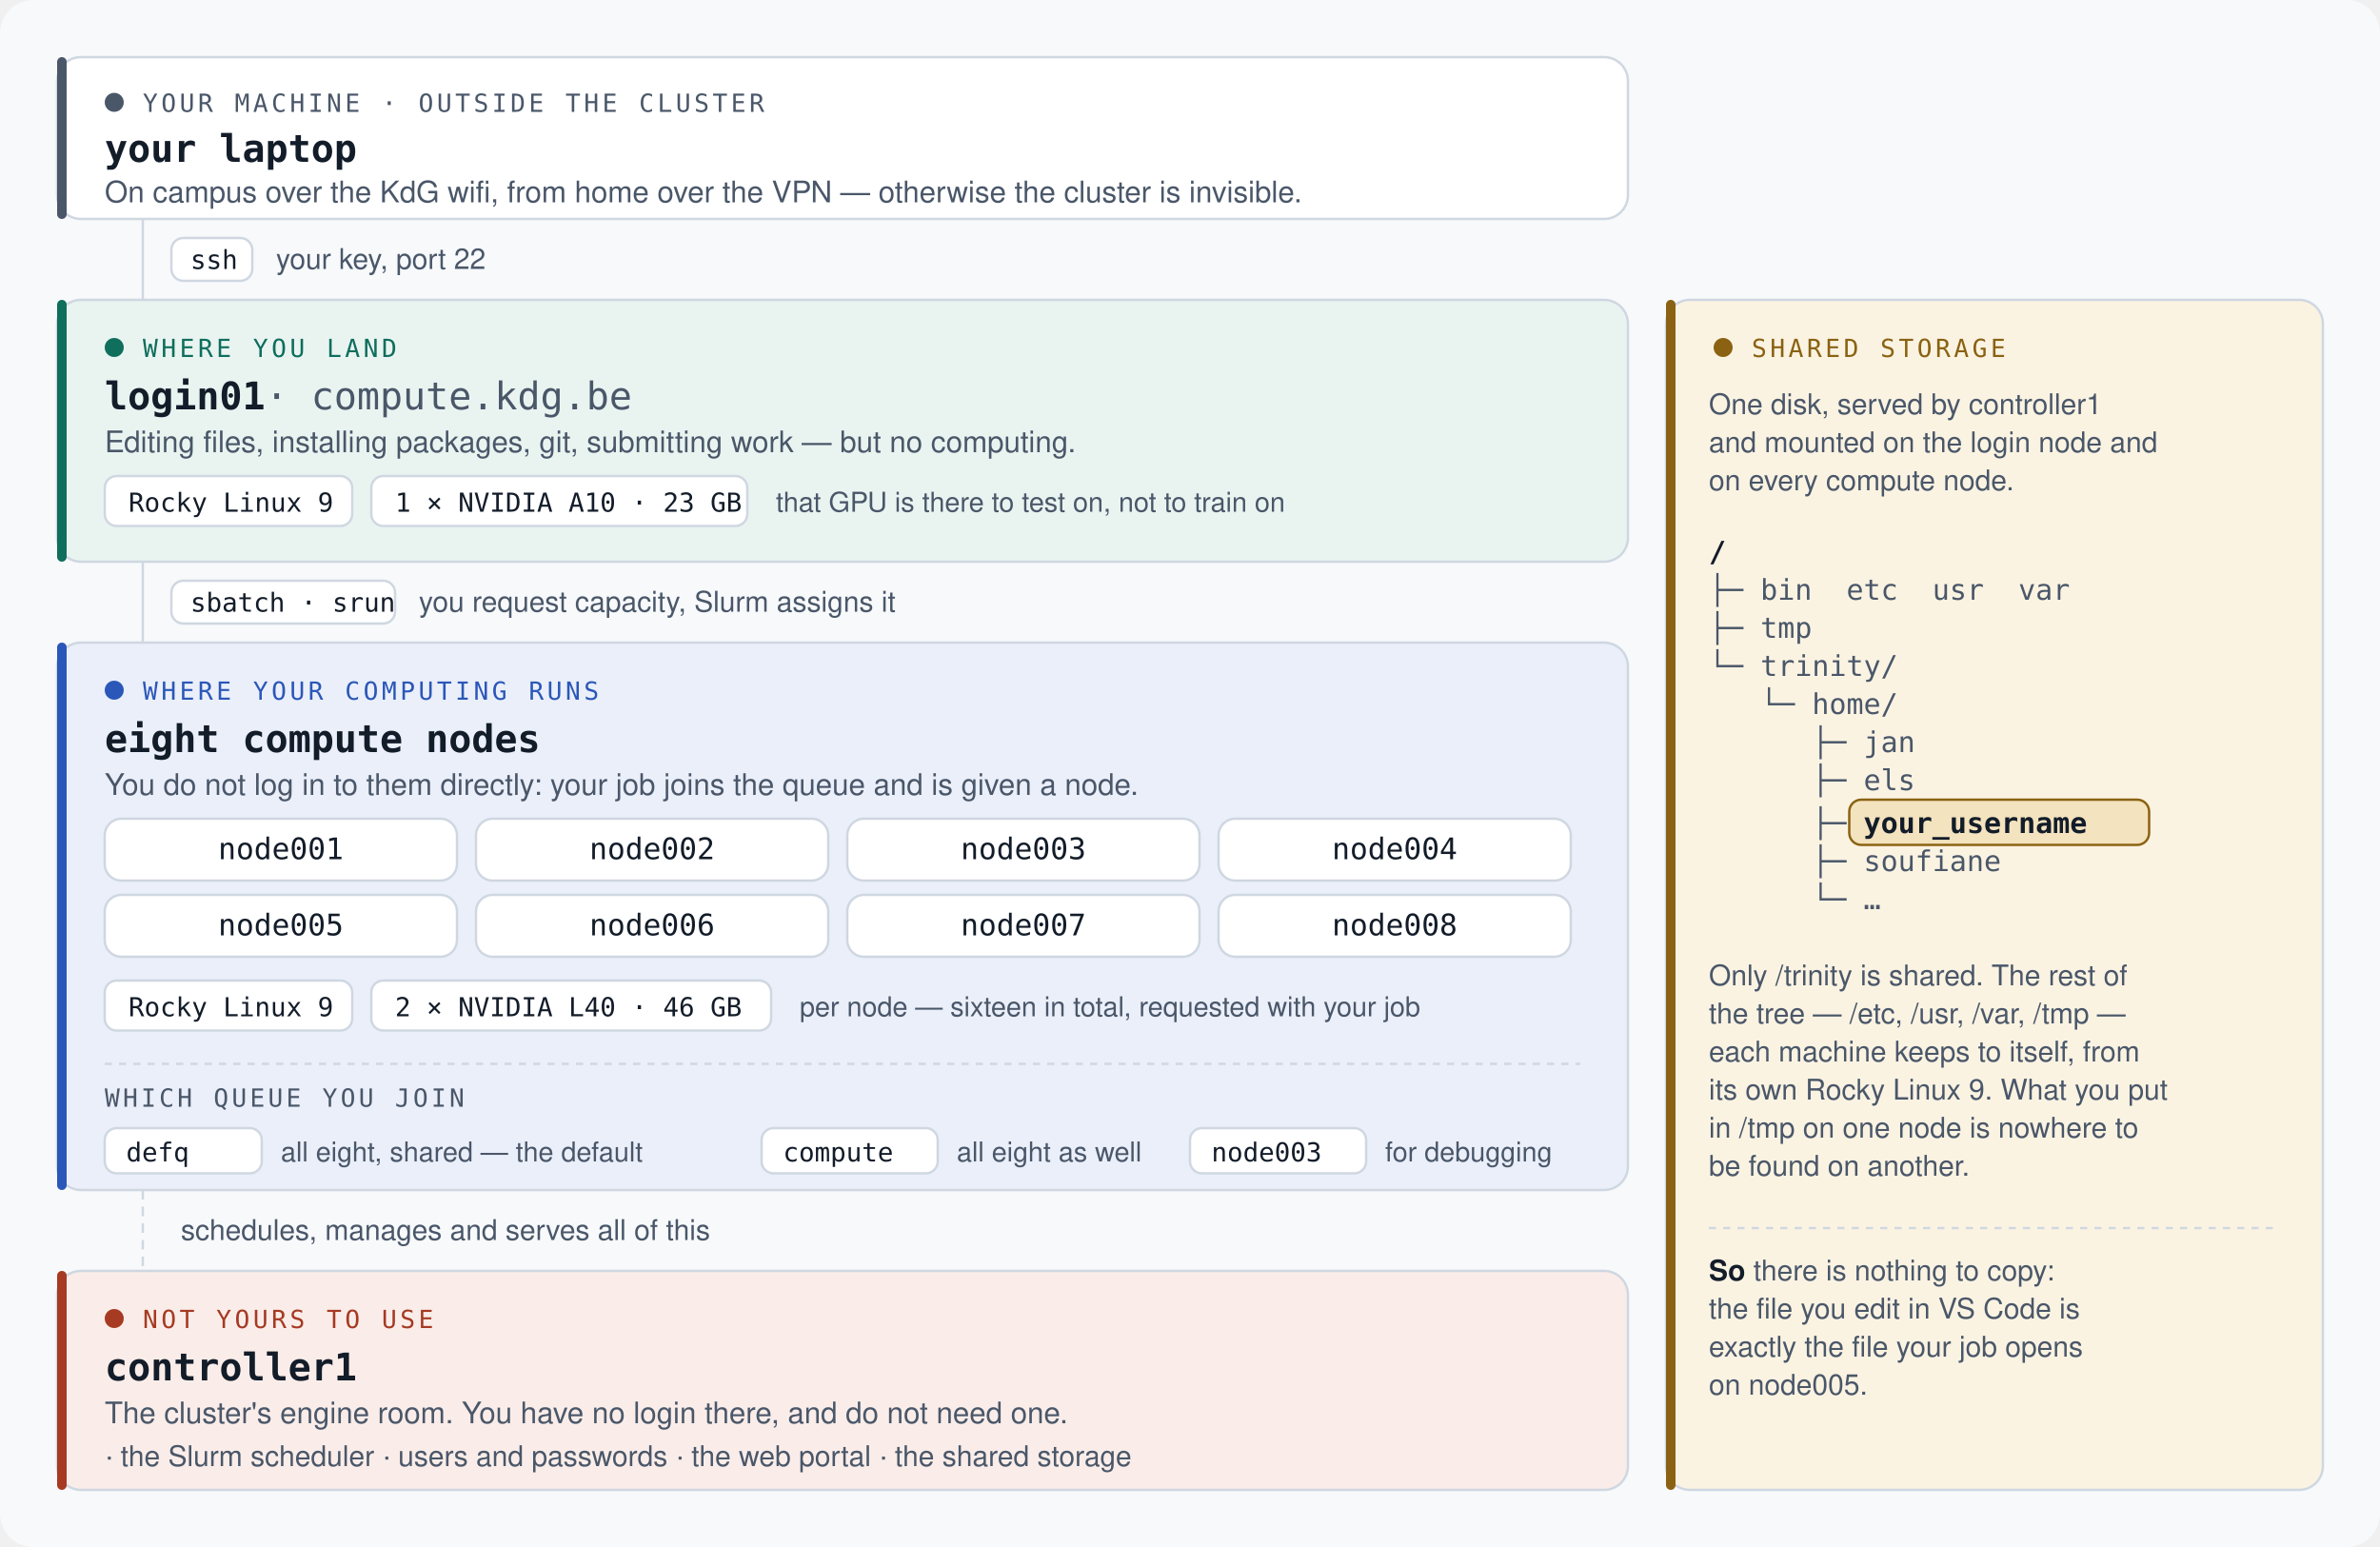
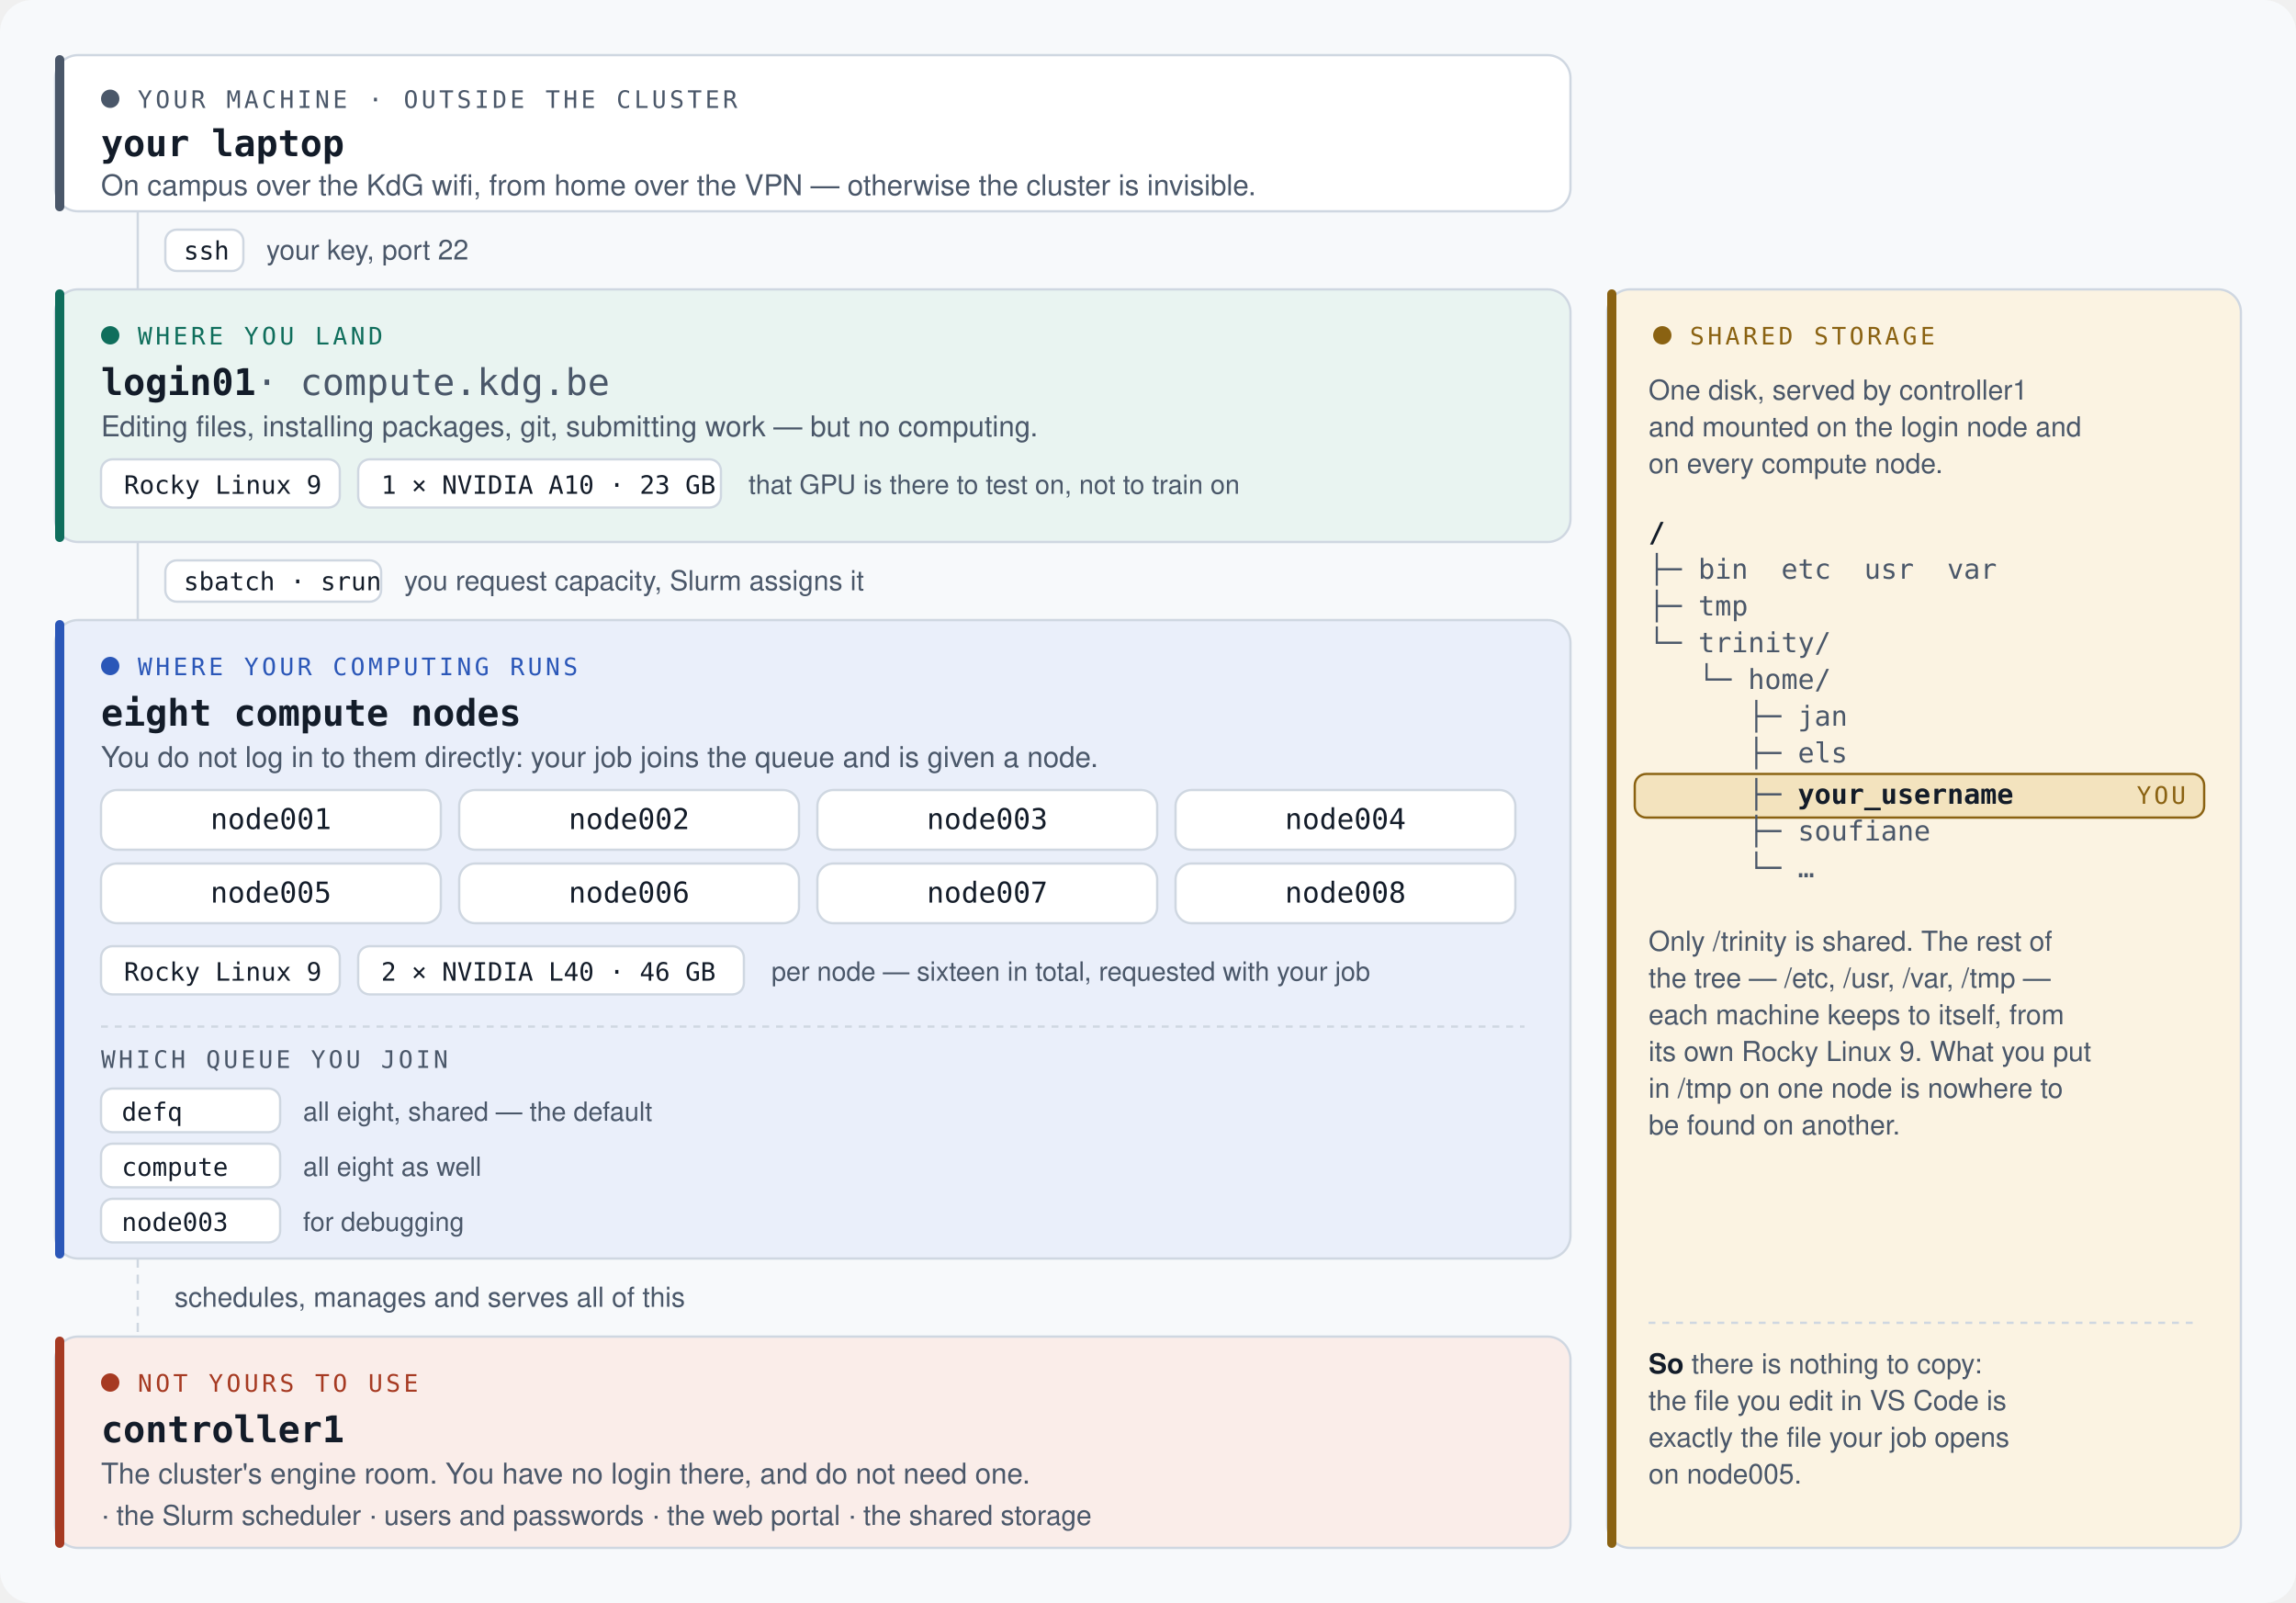
- <svg xmlns="http://www.w3.org/2000/svg" viewBox="0 0 1000 650" width="1000" height="650" font-family="IBM Plex Sans, Segoe UI, Helvetica, Arial, sans-serif">
-   <rect x="0" y="0" width="1000" height="650" rx="14" fill="#F7F9FB" />
+ <svg xmlns="http://www.w3.org/2000/svg" viewBox="0 0 1000 698" width="1000" height="698" font-family="IBM Plex Sans, Segoe UI, Helvetica, Arial, sans-serif">
+   <rect x="0" y="0" width="1000" height="698" rx="14" fill="#F7F9FB" />
  <rect x="24" y="24" width="660" height="68" rx="10" fill="#FFFFFF" stroke="#CFD7E1" />
  <rect x="24" y="24" width="4" height="68" rx="2" fill="#4A5769" />
  <circle cx="48" cy="43" r="4" fill="#4A5769" />
  <text x="60" y="47" font-family="IBM Plex Mono, Consolas, monospace" font-size="10.5" letter-spacing="1.4" fill="#4A5769">YOUR MACHINE · OUTSIDE THE CLUSTER</text>
  <text x="44" y="68" font-family="IBM Plex Mono, Consolas, monospace" font-size="16" font-weight="600" fill="#131C29">your laptop</text>
  <text x="44" y="85" font-size="12.5" fill="#4A5769">On campus over the KdG wifi, from home over the VPN — otherwise the cluster is invisible.</text>
  <line x1="60" y1="92" x2="60" y2="126" stroke="#CFD7E1" />
  <rect x="72" y="100" width="34" height="18" rx="5" fill="#FFFFFF" stroke="#CFD7E1" />
  <text x="80" y="113" font-family="IBM Plex Mono, Consolas, monospace" font-size="11" fill="#131C29">ssh</text>
  <text x="116" y="113" font-size="12" fill="#4A5769">your key, port 22</text>
  <rect x="24" y="126" width="660" height="110" rx="10" fill="#E9F4F1" stroke="#CFD7E1" />
  <rect x="24" y="126" width="4" height="110" rx="2" fill="#0F6E5C" />
  <circle cx="48" cy="146" r="4" fill="#0F6E5C" />
  <text x="60" y="150" font-family="IBM Plex Mono, Consolas, monospace" font-size="10.5" letter-spacing="1.4" fill="#0F6E5C">WHERE YOU LAND</text>
  <text x="44" y="172" font-family="IBM Plex Mono, Consolas, monospace" font-size="16" font-weight="600" fill="#131C29">login01<tspan fill="#4A5769" font-weight="400"> · compute.kdg.be</tspan>
  </text>
  <text x="44" y="190" font-size="12.5" fill="#4A5769">Editing files, installing packages, git, submitting work — but no computing.</text>
  <rect x="44" y="200" width="104" height="21" rx="5" fill="#FFFFFF" stroke="#CFD7E1" />
  <text x="54" y="215" font-family="IBM Plex Mono, Consolas, monospace" font-size="11" fill="#131C29">Rocky Linux 9</text>
  <rect x="156" y="200" width="158" height="21" rx="5" fill="#FFFFFF" stroke="#CFD7E1" />
  <text x="166" y="215" font-family="IBM Plex Mono, Consolas, monospace" font-size="11" fill="#131C29">1 × NVIDIA A10 · 23 GB</text>
  <text x="326" y="215" font-size="11.5" fill="#4A5769">that GPU is there to test on, not to train on</text>
  <line x1="60" y1="236" x2="60" y2="270" stroke="#CFD7E1" />
  <rect x="72" y="244" width="94" height="18" rx="5" fill="#FFFFFF" stroke="#CFD7E1" />
  <text x="80" y="257" font-family="IBM Plex Mono, Consolas, monospace" font-size="11" fill="#131C29">sbatch · srun</text>
  <text x="176" y="257" font-size="12" fill="#4A5769">you request capacity, Slurm assigns it</text>
-   <rect x="24" y="270" width="660" height="230" rx="10" fill="#EAEFFA" stroke="#CFD7E1" />
-   <rect x="24" y="270" width="4" height="230" rx="2" fill="#2B57B8" />
+   <rect x="24" y="270" width="660" height="278" rx="10" fill="#EAEFFA" stroke="#CFD7E1" />
+   <rect x="24" y="270" width="4" height="278" rx="2" fill="#2B57B8" />
  <circle cx="48" cy="290" r="4" fill="#2B57B8" />
  <text x="60" y="294" font-family="IBM Plex Mono, Consolas, monospace" font-size="10.5" letter-spacing="1.4" fill="#2B57B8">WHERE YOUR COMPUTING RUNS</text>
  <text x="44" y="316" font-family="IBM Plex Mono, Consolas, monospace" font-size="16" font-weight="600" fill="#131C29">eight compute nodes</text>
  <text x="44" y="334" font-size="12.5" fill="#4A5769">You do not log in to them directly: your job joins the queue and is given a node.</text>
  <g font-family="IBM Plex Mono, Consolas, monospace" font-size="12.5" fill="#131C29" text-anchor="middle">
    <rect x="44" y="344" width="148" height="26" rx="7" fill="#FFFFFF" stroke="#CFD7E1" />
    <text x="118" y="361">node001</text>
    <rect x="200" y="344" width="148" height="26" rx="7" fill="#FFFFFF" stroke="#CFD7E1" />
    <text x="274" y="361">node002</text>
    <rect x="356" y="344" width="148" height="26" rx="7" fill="#FFFFFF" stroke="#CFD7E1" />
    <text x="430" y="361">node003</text>
    <rect x="512" y="344" width="148" height="26" rx="7" fill="#FFFFFF" stroke="#CFD7E1" />
    <text x="586" y="361">node004</text>
    <rect x="44" y="376" width="148" height="26" rx="7" fill="#FFFFFF" stroke="#CFD7E1" />
    <text x="118" y="393">node005</text>
    <rect x="200" y="376" width="148" height="26" rx="7" fill="#FFFFFF" stroke="#CFD7E1" />
    <text x="274" y="393">node006</text>
    <rect x="356" y="376" width="148" height="26" rx="7" fill="#FFFFFF" stroke="#CFD7E1" />
    <text x="430" y="393">node007</text>
    <rect x="512" y="376" width="148" height="26" rx="7" fill="#FFFFFF" stroke="#CFD7E1" />
    <text x="586" y="393">node008</text>
  </g>
  <rect x="44" y="412" width="104" height="21" rx="5" fill="#FFFFFF" stroke="#CFD7E1" />
  <text x="54" y="427" font-family="IBM Plex Mono, Consolas, monospace" font-size="11" fill="#131C29">Rocky Linux 9</text>
  <rect x="156" y="412" width="168" height="21" rx="5" fill="#FFFFFF" stroke="#CFD7E1" />
  <text x="166" y="427" font-family="IBM Plex Mono, Consolas, monospace" font-size="11" fill="#131C29">2 × NVIDIA L40 · 46 GB</text>
  <text x="336" y="427" font-size="11.5" fill="#4A5769">per node — sixteen in total, requested with your job</text>
  <line x1="44" y1="447" x2="664" y2="447" stroke="#CFD7E1" stroke-dasharray="3 3" />
  <text x="44" y="465" font-family="IBM Plex Mono, Consolas, monospace" font-size="10.5" letter-spacing="1.3" fill="#4A5769">WHICH QUEUE YOU JOIN</text>
  <g font-size="11.5" fill="#4A5769">
-     <rect x="44" y="474" width="66" height="19" rx="5" fill="#FFFFFF" stroke="#CFD7E1" />
+     <rect x="44" y="474" width="78" height="19" rx="5" fill="#FFFFFF" stroke="#CFD7E1" />
    <text x="53" y="488" font-family="IBM Plex Mono, Consolas, monospace" font-size="11" fill="#131C29">defq</text>
-     <text x="118" y="488">all eight, shared — the default</text>
-     <rect x="320" y="474" width="74" height="19" rx="5" fill="#FFFFFF" stroke="#CFD7E1" />
-     <text x="329" y="488" font-family="IBM Plex Mono, Consolas, monospace" font-size="11" fill="#131C29">compute</text>
-     <text x="402" y="488">all eight as well</text>
-     <rect x="500" y="474" width="74" height="19" rx="5" fill="#FFFFFF" stroke="#CFD7E1" />
-     <text x="509" y="488" font-family="IBM Plex Mono, Consolas, monospace" font-size="11" fill="#131C29">node003</text>
-     <text x="582" y="488">for debugging</text>
+     <text x="132" y="488">all eight, shared — the default</text>
+     <rect x="44" y="498" width="78" height="19" rx="5" fill="#FFFFFF" stroke="#CFD7E1" />
+     <text x="53" y="512" font-family="IBM Plex Mono, Consolas, monospace" font-size="11" fill="#131C29">compute</text>
+     <text x="132" y="512">all eight as well</text>
+     <rect x="44" y="522" width="78" height="19" rx="5" fill="#FFFFFF" stroke="#CFD7E1" />
+     <text x="53" y="536" font-family="IBM Plex Mono, Consolas, monospace" font-size="11" fill="#131C29">node003</text>
+     <text x="132" y="536">for debugging</text>
  </g>
-   <line x1="60" y1="500" x2="60" y2="534" stroke="#CFD7E1" stroke-dasharray="4 3" />
-   <text x="76" y="521" font-size="12" fill="#4A5769">schedules, manages and serves all of this</text>
-   <rect x="24" y="534" width="660" height="92" rx="10" fill="#FAEDE9" stroke="#CFD7E1" />
-   <rect x="24" y="534" width="4" height="92" rx="2" fill="#A63A22" />
-   <circle cx="48" cy="554" r="4" fill="#A63A22" />
-   <text x="60" y="558" font-family="IBM Plex Mono, Consolas, monospace" font-size="10.5" letter-spacing="1.4" fill="#A63A22">NOT YOURS TO USE</text>
-   <text x="44" y="580" font-family="IBM Plex Mono, Consolas, monospace" font-size="16" font-weight="600" fill="#131C29">controller1</text>
-   <text x="44" y="598" font-size="12.5" fill="#4A5769">The cluster's engine room. You have no login there, and do not need one.</text>
-   <text x="44" y="616" font-size="12" fill="#4A5769">· the Slurm scheduler   · users and passwords   · the web portal   · the shared storage</text>
-   <rect x="700" y="126" width="276" height="500" rx="10" fill="#FBF3E2" stroke="#CFD7E1" />
-   <rect x="700" y="126" width="4" height="500" rx="2" fill="#8A6212" />
+   <line x1="60" y1="548" x2="60" y2="582" stroke="#CFD7E1" stroke-dasharray="4 3" />
+   <text x="76" y="569" font-size="12" fill="#4A5769">schedules, manages and serves all of this</text>
+   <rect x="24" y="582" width="660" height="92" rx="10" fill="#FAEDE9" stroke="#CFD7E1" />
+   <rect x="24" y="582" width="4" height="92" rx="2" fill="#A63A22" />
+   <circle cx="48" cy="602" r="4" fill="#A63A22" />
+   <text x="60" y="606" font-family="IBM Plex Mono, Consolas, monospace" font-size="10.5" letter-spacing="1.4" fill="#A63A22">NOT YOURS TO USE</text>
+   <text x="44" y="628" font-family="IBM Plex Mono, Consolas, monospace" font-size="16" font-weight="600" fill="#131C29">controller1</text>
+   <text x="44" y="646" font-size="12.5" fill="#4A5769">The cluster's engine room. You have no login there, and do not need one.</text>
+   <text x="44" y="664" font-size="12" fill="#4A5769">· the Slurm scheduler   · users and passwords   · the web portal   · the shared storage</text>
+   <rect x="700" y="126" width="276" height="548" rx="10" fill="#FBF3E2" stroke="#CFD7E1" />
+   <rect x="700" y="126" width="4" height="548" rx="2" fill="#8A6212" />
  <circle cx="724" cy="146" r="4" fill="#8A6212" />
  <text x="736" y="150" font-family="IBM Plex Mono, Consolas, monospace" font-size="10.5" letter-spacing="1.4" fill="#8A6212">SHARED STORAGE</text>
  <g font-size="12" fill="#4A5769">
    <text x="718" y="174">One disk, served by controller1</text>
    <text x="718" y="190">and mounted on the login node and</text>
    <text x="718" y="206">on every compute node.</text>
  </g>
-   <rect x="777" y="336" width="126" height="19" rx="5" fill="#F3E3BE" stroke="#8A6212" />
+   <rect x="712" y="337" width="248" height="19" rx="5" fill="#F3E3BE" stroke="#8A6212" />
  <g font-family="IBM Plex Mono, Consolas, monospace" font-size="12" fill="#4A5769" xml:space="preserve">
    <text x="718" y="236" fill="#131C29" font-weight="600">/</text>
    <text x="718" y="252">├─ bin  etc  usr  var</text>
    <text x="718" y="268">├─ tmp</text>
    <text x="718" y="284">└─ trinity/</text>
    <text x="718" y="300">   └─ home/</text>
    <text x="718" y="316">      ├─ jan</text>
    <text x="718" y="332">      ├─ els</text>
    <text x="718" y="350">      ├─ <tspan fill="#131C29" font-weight="600">your_username</tspan>
    </text>
    <text x="718" y="366">      ├─ soufiane</text>
    <text x="718" y="382">      └─ …</text>
+     <text x="952" y="350" text-anchor="end" font-size="10.5" letter-spacing="1.2" fill="#8A6212">YOU</text>
  </g>
  <g font-size="12" fill="#4A5769">
    <text x="718" y="414">Only /trinity is shared. The rest of</text>
    <text x="718" y="430">the tree — /etc, /usr, /var, /tmp —</text>
    <text x="718" y="446">each machine keeps to itself, from</text>
    <text x="718" y="462">its own Rocky Linux 9. What you put</text>
    <text x="718" y="478">in /tmp on one node is nowhere to</text>
    <text x="718" y="494">be found on another.</text>
  </g>
-   <line x1="718" y1="516" x2="958" y2="516" stroke="#CFD7E1" stroke-dasharray="3 3" />
+   <line x1="718" y1="576" x2="958" y2="576" stroke="#CFD7E1" stroke-dasharray="3 3" />
  <g font-size="12" fill="#4A5769">
-     <text x="718" y="538">
+     <text x="718" y="598">
      <tspan font-weight="600" fill="#131C29">So</tspan> there is nothing to copy:</text>
-     <text x="718" y="554">the file you edit in VS Code is</text>
-     <text x="718" y="570">exactly the file your job opens</text>
-     <text x="718" y="586">on node005.</text>
+     <text x="718" y="614">the file you edit in VS Code is</text>
+     <text x="718" y="630">exactly the file your job opens</text>
+     <text x="718" y="646">on node005.</text>
  </g>
</svg>
